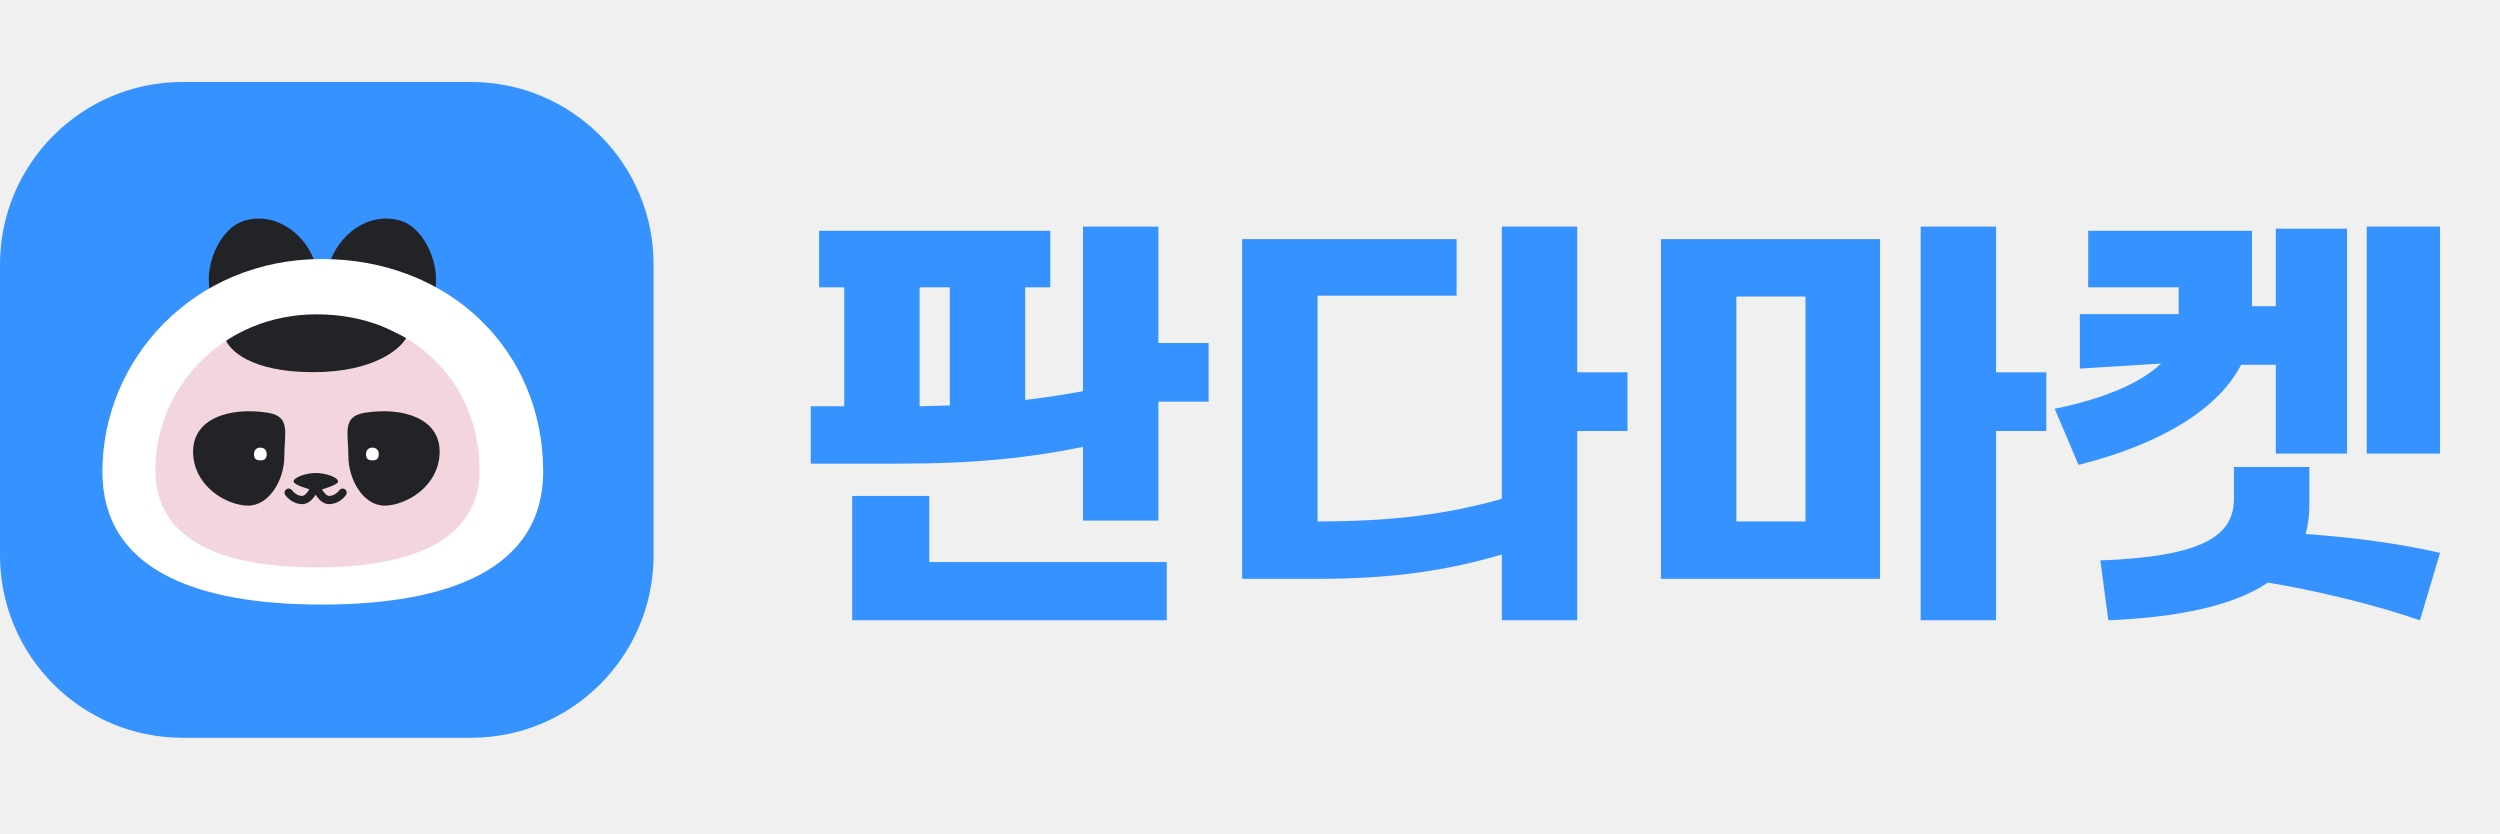
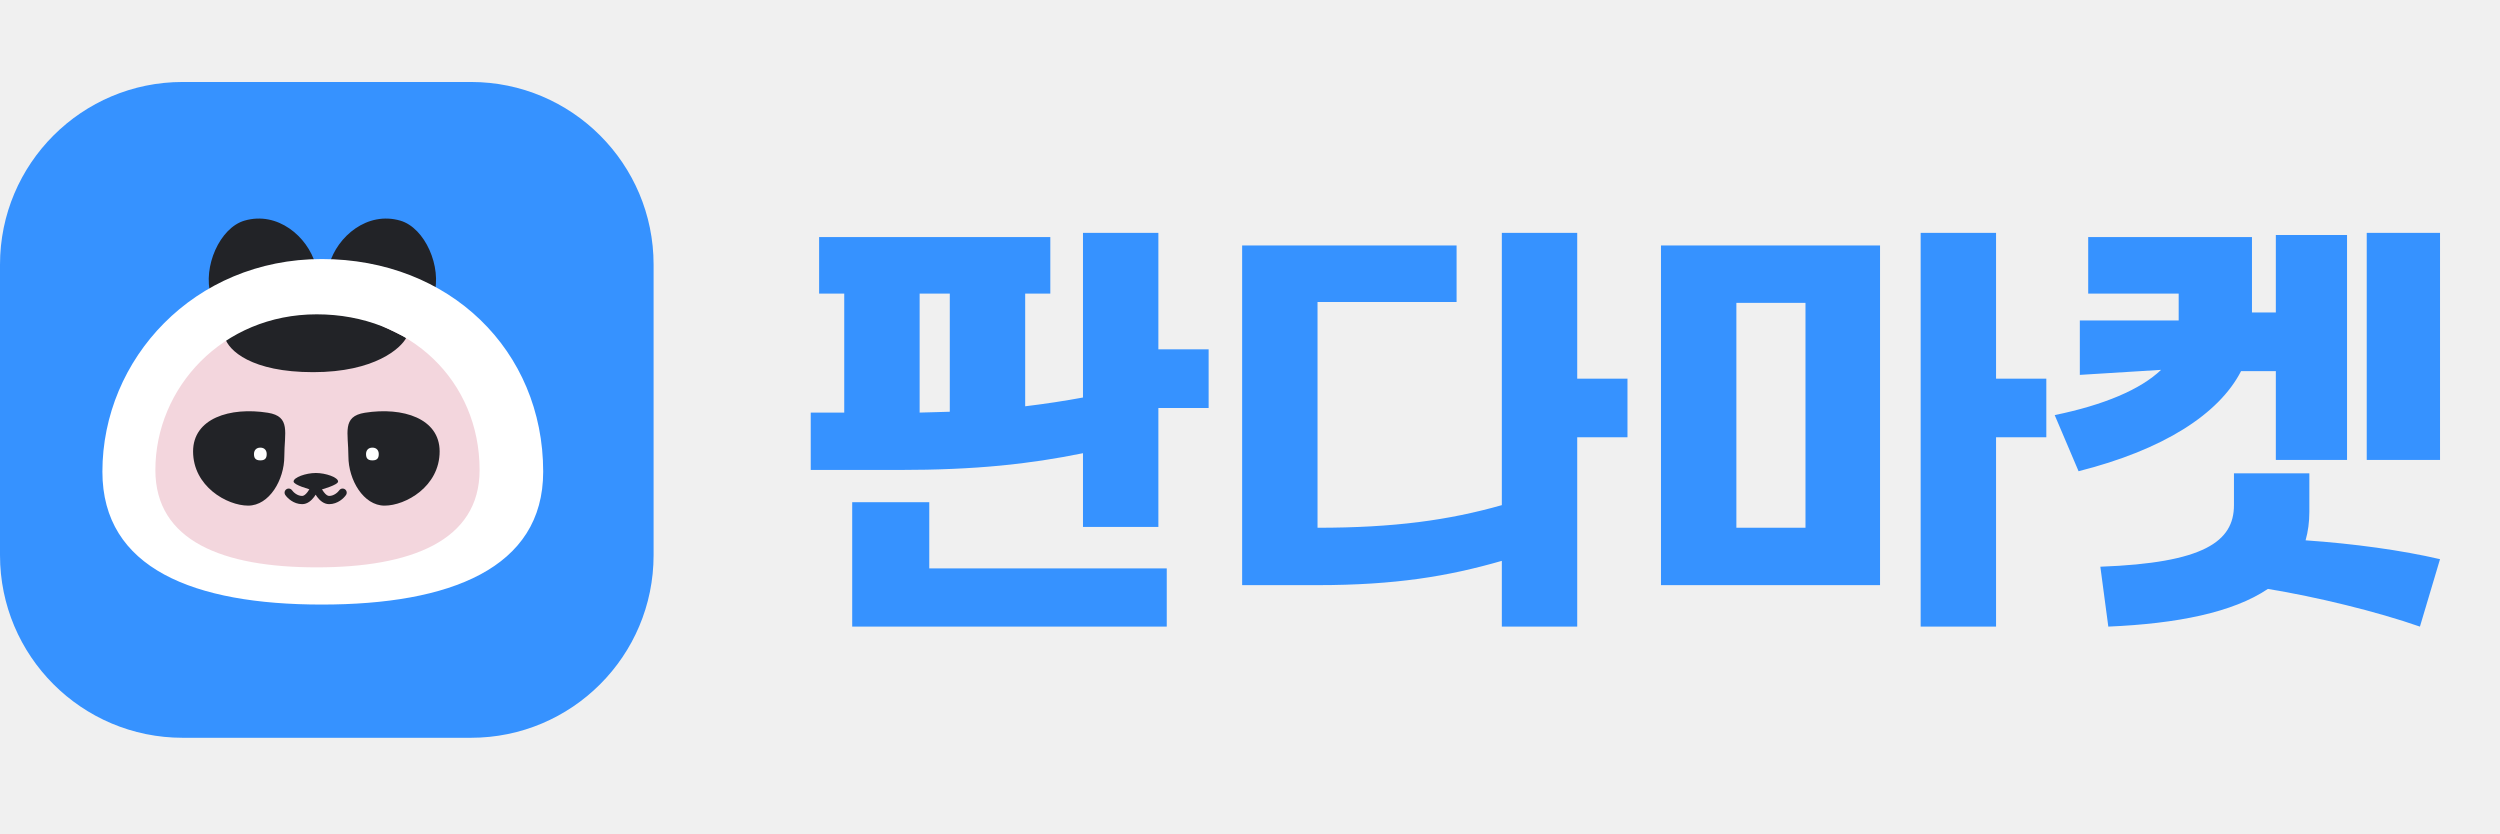
<svg xmlns="http://www.w3.org/2000/svg" width="396" height="132" viewBox="0 0 396 132" fill="none">
-   <rect y="12.984" width="103.529" height="103.88" rx="28.932" fill="#3692FF" />
-   <path d="M49.99 41.906C51.282 46.372 47.865 51.293 43.949 52.434C40.032 53.575 34.681 51.209 33.389 46.743C32.096 42.277 34.809 36.089 38.726 34.948C43.949 33.426 48.698 37.44 49.99 41.906Z" fill="#222327" />
-   <path d="M52.144 41.906C50.852 46.372 54.269 51.293 58.186 52.434C62.102 53.575 67.454 51.209 68.746 46.743C70.038 42.277 67.325 36.089 63.408 34.948C58.186 33.426 53.437 37.44 52.144 41.906Z" fill="#222327" />
-   <path d="M76.397 74.532C76.397 85.891 65.259 90.114 50.066 90.114C34.873 90.114 23.986 85.891 23.986 74.532C23.986 61.319 34.873 49.602 50.066 49.602C65.259 49.602 76.397 60.322 76.397 74.532Z" fill="#F3D6DD" />
-   <path d="M45.036 72.29C45.036 76.01 42.648 80.091 39.312 80.091C35.974 80.091 30.584 77.06 30.584 71.502C30.584 66.282 36.407 64.425 42.425 65.379C46.113 65.963 45.036 68.569 45.036 72.29Z" fill="#222327" />
-   <path d="M42.245 71.914C42.245 72.472 42.077 72.924 41.238 72.924C40.399 72.924 40.231 72.472 40.231 71.914C40.231 71.356 40.567 70.903 41.238 70.903C41.91 70.903 42.245 71.356 42.245 71.914Z" fill="white" />
-   <path d="M55.187 72.29C55.187 76.01 57.575 80.091 60.912 80.091C64.249 80.091 69.639 77.06 69.639 71.502C69.639 66.282 63.816 64.425 57.798 65.379C54.11 65.963 55.187 68.569 55.187 72.29Z" fill="#222327" />
-   <path d="M57.981 71.914C57.981 72.472 58.149 72.924 58.988 72.924C59.827 72.924 59.995 72.472 59.995 71.914C59.995 71.356 59.66 70.903 58.988 70.903C58.317 70.903 57.981 71.356 57.981 71.914Z" fill="white" />
-   <path d="M46.266 77.671C46.062 77.374 45.657 77.298 45.361 77.502C45.064 77.705 44.988 78.11 45.191 78.407L46.266 77.671ZM49.999 76.87L50.615 76.659C50.525 76.396 50.277 76.219 49.999 76.219C49.721 76.219 49.473 76.396 49.383 76.659L49.999 76.87ZM54.806 78.407C55.01 78.11 54.934 77.705 54.638 77.502C54.341 77.298 53.936 77.374 53.733 77.671L54.806 78.407ZM45.191 78.407C45.371 78.669 45.698 79.021 46.136 79.311C46.578 79.605 47.169 79.858 47.864 79.858V78.556C47.491 78.556 47.148 78.42 46.856 78.227C46.56 78.03 46.353 77.798 46.266 77.671L45.191 78.407ZM47.864 79.858C48.719 79.858 49.355 79.248 49.752 78.723C50.17 78.168 50.465 77.518 50.615 77.081L49.383 76.659C49.266 77.001 49.028 77.52 48.712 77.939C48.374 78.387 48.076 78.556 47.864 78.556V79.858ZM49.383 77.081C49.533 77.518 49.828 78.168 50.246 78.723C50.642 79.248 51.279 79.858 52.134 79.858V78.556C51.922 78.556 51.624 78.387 51.286 77.939C50.97 77.52 50.732 77.001 50.615 76.659L49.383 77.081ZM52.134 79.858C52.829 79.858 53.42 79.605 53.862 79.311C54.3 79.021 54.627 78.669 54.806 78.407L53.733 77.671C53.645 77.798 53.438 78.03 53.142 78.227C52.85 78.42 52.507 78.556 52.134 78.556V79.858Z" fill="#222327" />
-   <path d="M53.553 76.269C53.553 76.811 51.115 77.5 50.294 77.716C50.119 77.763 49.938 77.763 49.763 77.716C48.942 77.5 46.504 76.811 46.504 76.269C46.504 75.618 48.453 74.922 50.028 74.922C51.604 74.922 53.553 75.618 53.553 76.269Z" fill="#222327" />
-   <path d="M49.607 58.951C39.813 58.951 36.213 55.51 35.631 53.498L40.29 48.434L50.383 46.681L64.36 53.498C63.519 55.121 59.412 58.951 49.607 58.951Z" fill="#222327" />
-   <path fill-rule="evenodd" clip-rule="evenodd" d="M50.963 95.763C71.203 95.763 86.041 90.059 86.041 74.712C86.041 55.514 71.203 41.031 50.963 41.031C30.723 41.031 16.22 56.861 16.22 74.712C16.22 90.059 30.723 95.763 50.963 95.763ZM50.167 89.87C65.055 89.87 75.97 85.692 75.97 74.454C75.97 60.395 65.055 49.789 50.167 49.789C35.279 49.789 24.611 61.382 24.611 74.454C24.611 85.692 35.279 89.87 50.167 89.87Z" fill="white" />
-   <path d="M183.487 54.335H191.448V63.623H183.487V82.465H171.545V70.788C163.053 72.513 154.627 73.442 142.353 73.442H128.421V64.353H133.728V45.511H129.748V36.555H166.37V45.511H162.389V63.358C165.64 62.96 168.692 62.495 171.545 61.965V35.891H183.487V54.335ZM134.989 98.255V78.551H147.196V89.033H184.813V98.255H134.989ZM145.67 64.353C147.329 64.287 148.921 64.287 150.447 64.22V45.511H145.67V64.353ZM257.792 58.979V68.267H249.831V98.255H237.889V87.839C229.397 90.294 220.971 91.687 208.697 91.687H196.755V37.882H230.724V46.838H208.697V82.598C220.839 82.598 229.463 81.404 237.889 79.015V35.891H249.831V58.979H257.792ZM324.137 58.979V68.267H316.175V98.255H304.233V35.891H316.175V58.979H324.137ZM263.1 91.687V37.882H297.798V91.687H263.1ZM275.042 82.598H285.989V46.971H275.042V82.598ZM374.89 35.891H386.5V71.85H374.89V35.891ZM325.464 64.751C333.226 63.159 339.064 60.704 342.315 57.586L329.444 58.382V49.757H345.102V45.511H330.771V36.555H356.712V48.497H360.493V36.223H371.772V71.85H360.493V57.785H354.987C351.471 64.618 342.647 70.258 329.245 73.641L325.464 64.751ZM332.695 88.768C349.082 88.171 353.859 84.787 353.859 79.015V73.973H365.801V80.077C365.801 81.669 365.602 83.195 365.204 84.588C372.9 85.119 380.529 86.18 386.5 87.574L383.316 98.255C376.482 95.867 366.929 93.545 359.233 92.284C353.726 95.999 344.903 97.791 333.956 98.255L332.695 88.768Z" fill="#3692FF" />
+   <rect y="12.985" width="103.529" height="103.88" rx="28.932" fill="#3692FF" />
+   <path d="M49.99 41.906C51.282 46.372 47.865 51.293 43.949 52.434C40.032 53.575 34.681 51.209 33.388 46.743C32.096 42.277 34.809 36.089 38.726 34.948C43.949 33.426 48.698 37.44 49.99 41.906Z" fill="#222327" />
+   <path d="M52.144 41.906C50.851 46.372 54.268 51.293 58.185 52.434C62.102 53.575 67.453 51.209 68.745 46.743C70.038 42.277 67.325 36.089 63.408 34.948C58.185 33.426 53.436 37.44 52.144 41.906Z" fill="#222327" />
+   <path d="M76.397 74.532C76.397 85.892 65.259 90.114 50.066 90.114C34.873 90.114 23.986 85.892 23.986 74.532C23.986 61.319 34.873 49.602 50.066 49.602C65.259 49.602 76.397 60.322 76.397 74.532Z" fill="#F3D6DD" />
+   <path d="M45.036 72.29C45.036 76.01 42.648 80.091 39.312 80.091C35.974 80.091 30.584 77.06 30.584 71.503C30.584 66.282 36.407 64.425 42.425 65.379C46.113 65.963 45.036 68.569 45.036 72.29Z" fill="#222327" />
+   <path d="M42.245 71.914C42.245 72.472 42.077 72.925 41.238 72.925C40.399 72.925 40.231 72.472 40.231 71.914C40.231 71.356 40.567 70.904 41.238 70.904C41.91 70.904 42.245 71.356 42.245 71.914Z" fill="white" />
+   <path d="M55.187 72.29C55.187 76.01 57.575 80.092 60.911 80.092C64.249 80.092 69.639 77.06 69.639 71.503C69.639 66.282 63.816 64.426 57.798 65.379C54.11 65.963 55.187 68.57 55.187 72.29Z" fill="#222327" />
+   <path d="M57.981 71.914C57.981 72.472 58.149 72.925 58.988 72.925C59.827 72.925 59.995 72.472 59.995 71.914C59.995 71.356 59.659 70.904 58.988 70.904C58.317 70.904 57.981 71.356 57.981 71.914Z" fill="white" />
+   <path d="M46.266 77.671C46.062 77.374 45.657 77.299 45.361 77.502C45.064 77.705 44.988 78.11 45.191 78.407L46.266 77.671ZM49.999 76.87L50.615 76.659C50.525 76.396 50.277 76.219 49.999 76.219C49.721 76.219 49.473 76.396 49.383 76.659L49.999 76.87ZM54.806 78.407C55.01 78.11 54.934 77.705 54.638 77.502C54.341 77.299 53.936 77.374 53.733 77.671L54.806 78.407ZM45.191 78.407C45.371 78.669 45.698 79.021 46.136 79.312C46.578 79.605 47.169 79.858 47.864 79.858V78.556C47.491 78.556 47.148 78.42 46.856 78.227C46.56 78.03 46.353 77.798 46.266 77.671L45.191 78.407ZM47.864 79.858C48.719 79.858 49.355 79.248 49.752 78.723C50.17 78.168 50.465 77.518 50.615 77.081L49.383 76.659C49.266 77.001 49.028 77.52 48.712 77.939C48.374 78.388 48.076 78.556 47.864 78.556V79.858ZM49.383 77.081C49.533 77.518 49.828 78.168 50.246 78.723C50.642 79.248 51.279 79.858 52.134 79.858V78.556C51.922 78.556 51.624 78.388 51.286 77.939C50.97 77.52 50.732 77.001 50.615 76.659L49.383 77.081ZM52.134 79.858C52.829 79.858 53.42 79.605 53.862 79.312C54.3 79.021 54.627 78.669 54.806 78.407L53.733 77.671C53.645 77.798 53.438 78.03 53.142 78.227C52.85 78.42 52.507 78.556 52.134 78.556V79.858Z" fill="#222327" />
+   <path d="M53.553 76.269C53.553 76.811 51.115 77.5 50.294 77.717C50.119 77.763 49.938 77.763 49.763 77.717C48.942 77.5 46.504 76.811 46.504 76.269C46.504 75.618 48.453 74.922 50.029 74.922C51.604 74.922 53.553 75.618 53.553 76.269Z" fill="#222327" />
+   <path d="M49.607 58.951C39.813 58.951 36.213 55.511 35.631 53.498L40.29 48.434L50.383 46.681L64.36 53.498C63.519 55.121 59.412 58.951 49.607 58.951Z" fill="#222327" />
+   <path fill-rule="evenodd" clip-rule="evenodd" d="M50.962 95.763C71.203 95.763 86.04 90.059 86.04 74.713C86.04 55.514 71.203 41.032 50.962 41.032C30.722 41.032 16.22 56.862 16.22 74.713C16.22 90.059 30.722 95.763 50.962 95.763ZM50.167 89.87C65.055 89.87 75.969 85.692 75.969 74.454C75.969 60.395 65.055 49.789 50.167 49.789C35.279 49.789 24.611 61.382 24.611 74.454C24.611 85.692 35.279 89.87 50.167 89.87Z" fill="white" />
+   <path d="M183.487 55.334H191.448V64.623H183.487V83.465H171.545V71.788C163.053 73.513 154.627 74.442 142.353 74.442H128.421V65.353H133.728V46.511H129.748V37.554H166.37V46.511H162.389V64.357C165.64 63.959 168.692 63.495 171.545 62.964V36.891H183.487V55.334ZM134.989 99.254V79.55H147.196V90.033H184.813V99.254H134.989ZM145.67 65.353C147.329 65.286 148.921 65.286 150.447 65.22V46.511H145.67V65.353ZM257.792 59.979V69.267H249.831V99.254H237.889V88.838C229.397 91.293 220.971 92.686 208.697 92.686H196.755V38.881H230.724V47.838H208.697V83.597C220.839 83.597 229.463 82.403 237.889 80.015V36.891H249.831V59.979H257.792ZM324.137 59.979V69.267H316.175V99.254H304.233V36.891H316.175V59.979H324.137ZM263.1 92.686V38.881H297.798V92.686H263.1ZM275.042 83.597H285.989V47.97H275.042V83.597ZM374.89 36.891H386.5V72.849H374.89V36.891ZM325.464 65.751C333.226 64.158 339.064 61.703 342.315 58.585L329.444 59.382V50.757H345.102V46.511H330.771V37.554H356.712V49.496H360.493V37.222H371.772V72.849H360.493V58.784H354.987C351.471 65.618 342.647 71.257 329.245 74.641L325.464 65.751ZM332.695 89.767C349.082 89.17 353.859 85.787 353.859 80.015V74.972H365.801V81.076C365.801 82.668 365.602 84.194 365.204 85.588C372.9 86.118 380.529 87.18 386.5 88.573L383.316 99.254C376.482 96.866 366.929 94.544 359.233 93.284C353.726 96.999 344.903 98.79 333.956 99.254L332.695 89.767Z" fill="#3692FF" />
</svg>
